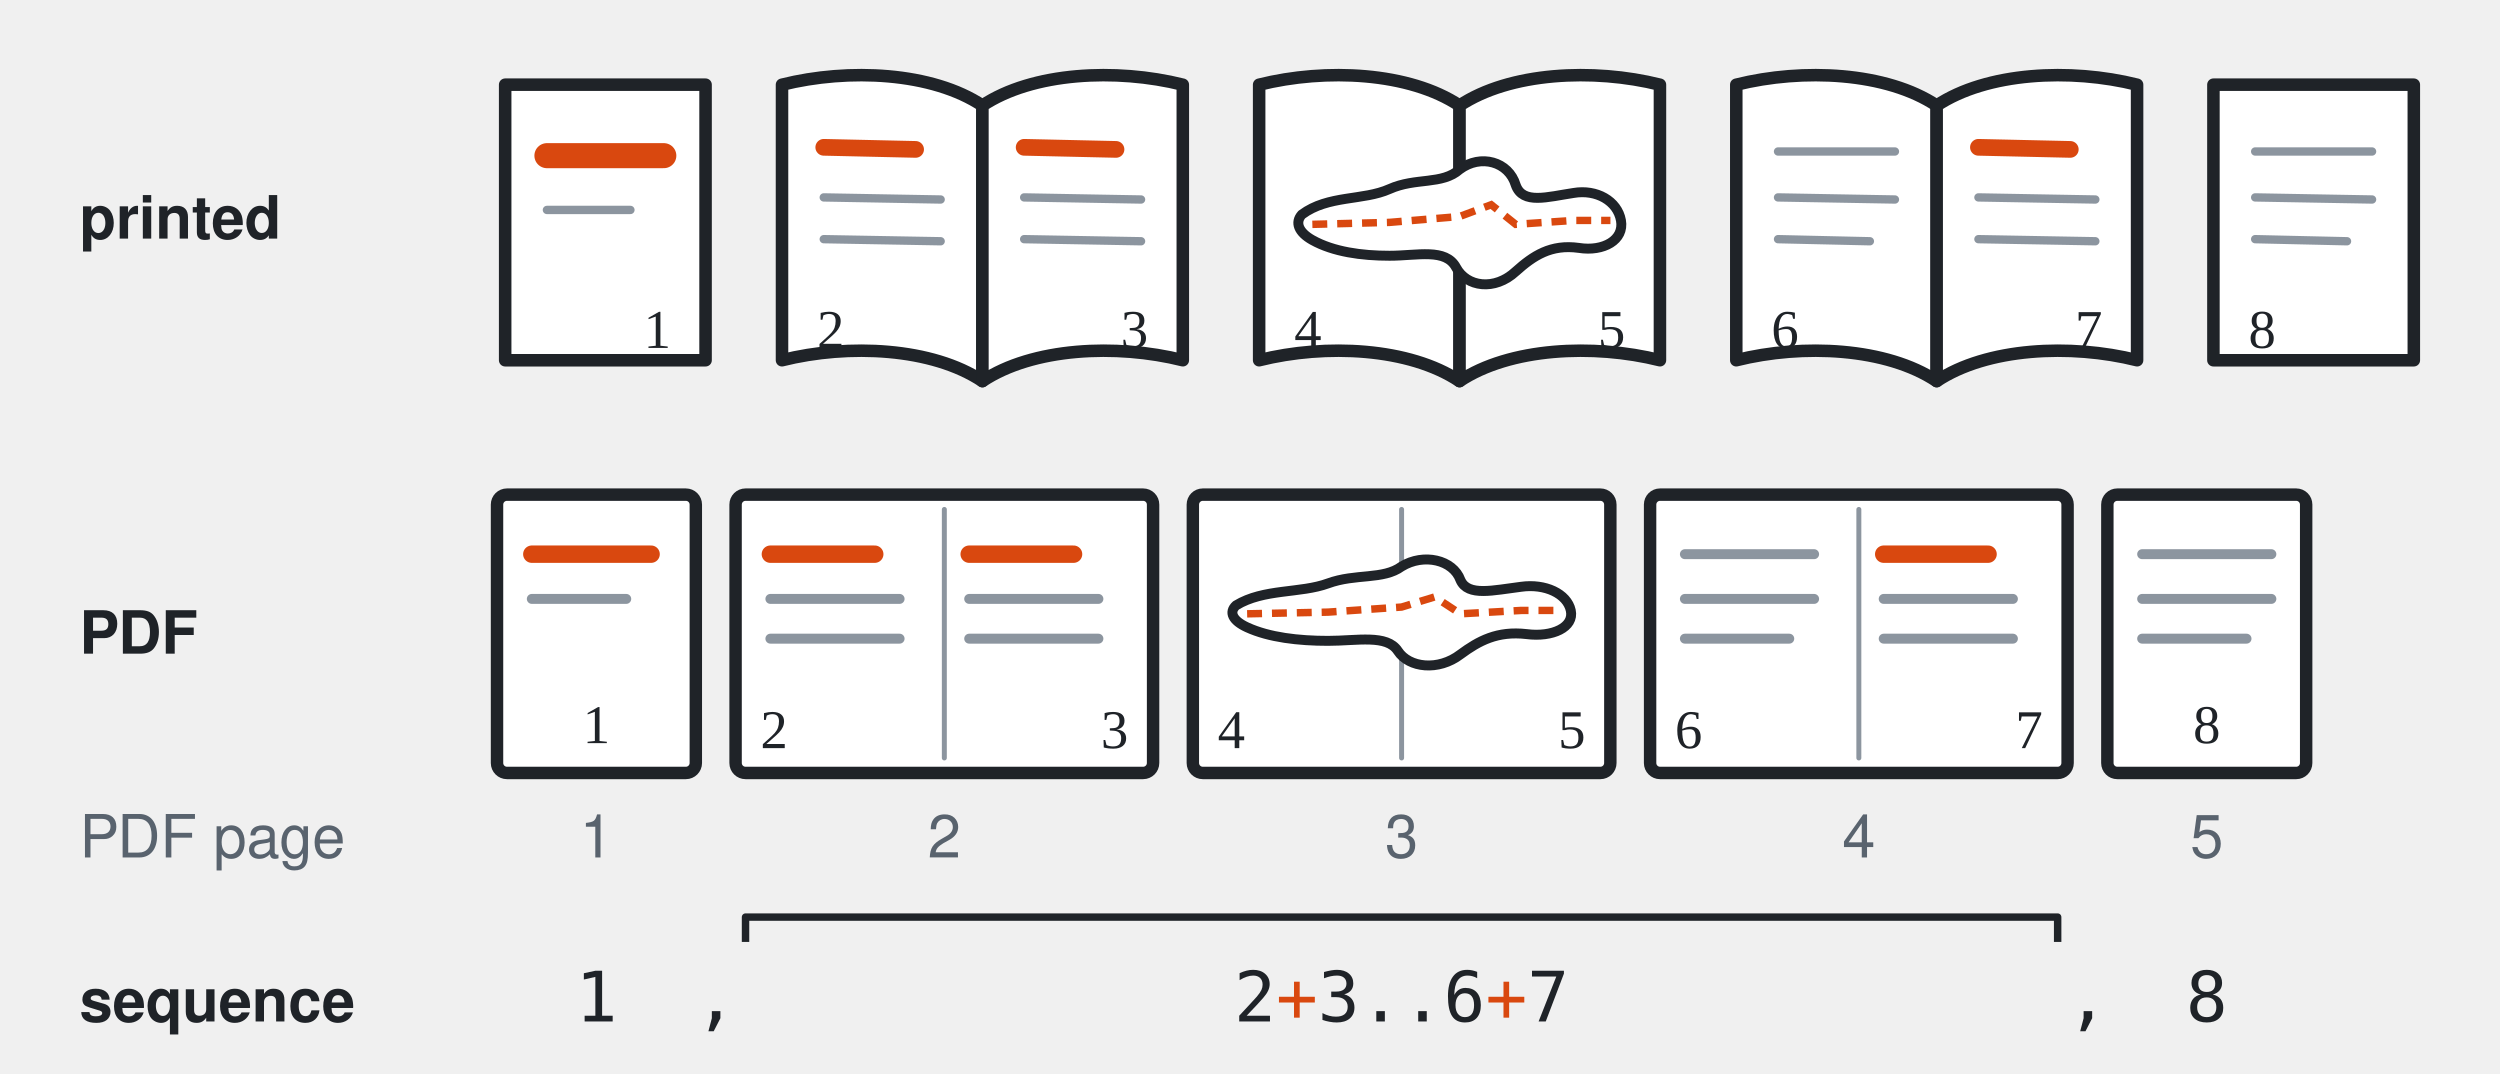
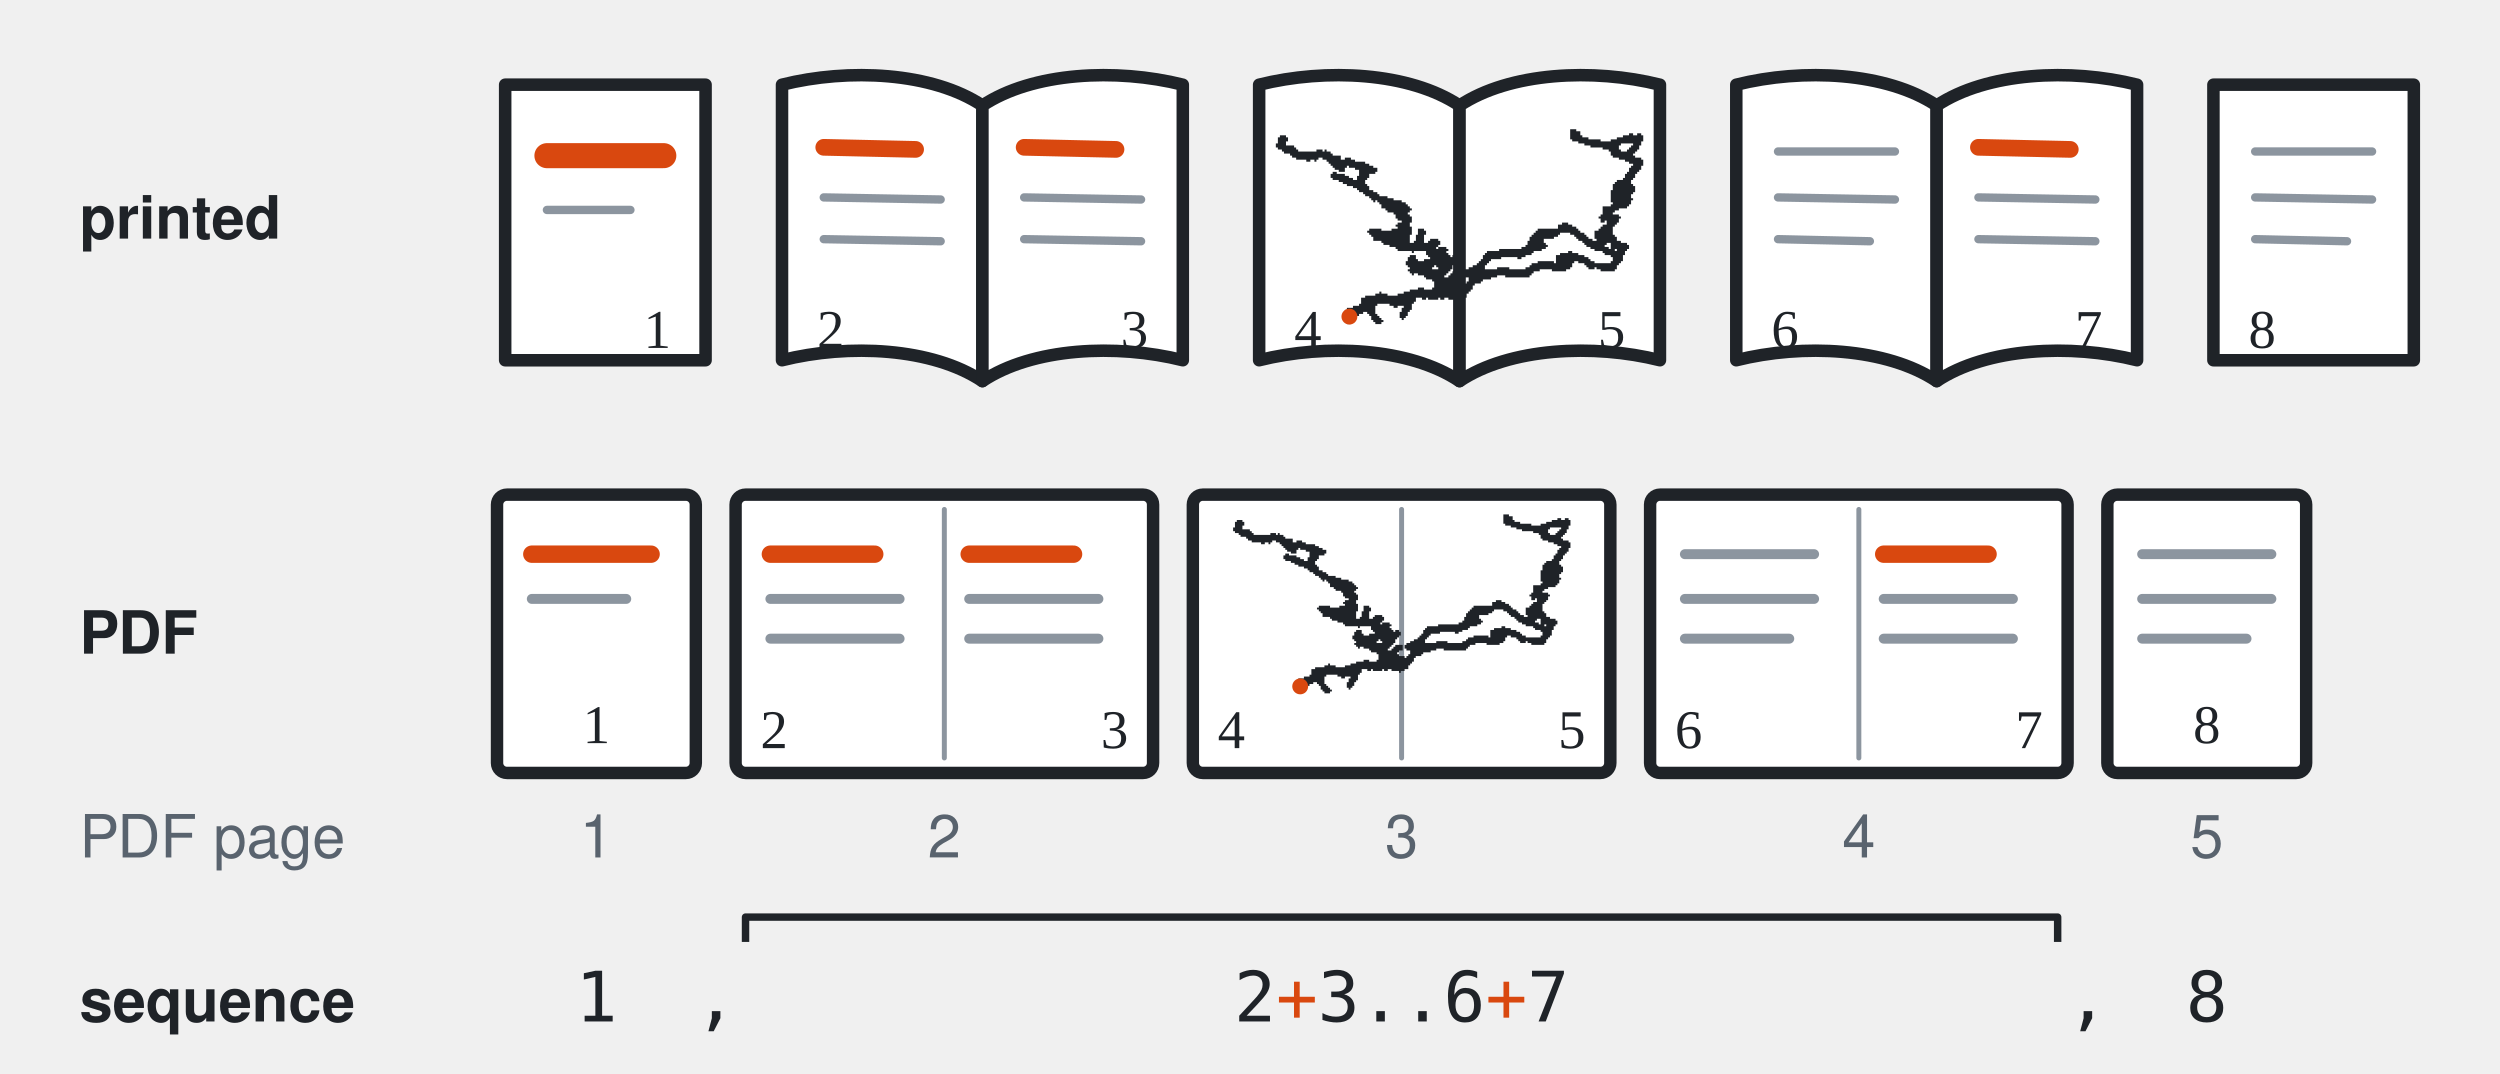
<svg xmlns="http://www.w3.org/2000/svg" viewBox="0 0 503 216" width="503" height="216">
  <style>
    .ink { fill: #1f2328 } .muted { fill: #59636e } .line { stroke: #1f2328 }
    @media (prefers-color-scheme: dark) {
      .ink { fill: #e6edf3 } .muted { fill: #9198a1 } .line { stroke: #e6edf3 }
    }
    .print { fill: #1f2328; font-family: Georgia, "Times New Roman", serif; font-size: 11px }
    .faded { fill: #8c959f }
    .code { font-family: ui-monospace, SFMono-Regular, Menlo, Consolas, monospace; font-size: 14px }
    .sans { font-family: system-ui, -apple-system, "Segoe UI", Helvetica, Arial, sans-serif; font-size: 12px }
    .join { fill: #d9480f }
  </style>
  <g transform="translate(88.2,-9.0) scale(0.42)">
    <rect x="32" y="62" width="96" height="132" fill="#ffffff" stroke="#1f2328" stroke-width="6" stroke-linejoin="round" />
    <line x1="52.0" y1="96.0" x2="108.0" y2="96.0" stroke="#d9480f" stroke-width="12" stroke-linecap="round" />
    <line x1="52.0" y1="122.0" x2="92.0" y2="122.0" stroke="#8c959f" stroke-width="4" stroke-linecap="round" />
  </g>
  <text class="print" x="135.0" y="70.0" text-anchor="end">1</text>
  <g transform="translate(143.9,-9.0) scale(0.42)">
    <path d="M128 72 C104 56 64 54 32 62 V194 C64 186 104 188 128 204 Z" fill="#ffffff" stroke="#1f2328" stroke-width="6" stroke-linejoin="round" />
    <path d="M128 72 C152 56 192 54 224 62 V194 C192 186 152 188 128 204 Z" fill="#ffffff" stroke="#1f2328" stroke-width="6" stroke-linejoin="round" />
    <line x1="52.0" y1="92.0" x2="96.0" y2="93.0" stroke="#d9480f" stroke-width="8" stroke-linecap="round" />
    <line x1="52.0" y1="116.0" x2="108.0" y2="117.0" stroke="#8c959f" stroke-width="4" stroke-linecap="round" />
    <line x1="52.0" y1="136.0" x2="108.0" y2="137.0" stroke="#8c959f" stroke-width="4" stroke-linecap="round" />
    <line x1="148.0" y1="92.0" x2="192.0" y2="93.0" stroke="#d9480f" stroke-width="8" stroke-linecap="round" />
    <line x1="148.0" y1="116.0" x2="204.0" y2="117.0" stroke="#8c959f" stroke-width="4" stroke-linecap="round" />
    <line x1="148.0" y1="136.0" x2="204.0" y2="137.0" stroke="#8c959f" stroke-width="4" stroke-linecap="round" />
  </g>
  <text class="print" x="164.4" y="70.0">2</text>
  <text class="print" x="231.0" y="70.0" text-anchor="end">3</text>
  <g transform="translate(239.9,-9.0) scale(0.42)">
    <path d="M128 72 C104 56 64 54 32 62 V194 C64 186 104 188 128 204 Z" fill="#ffffff" stroke="#1f2328" stroke-width="6" stroke-linejoin="round" />
    <path d="M128 72 C152 56 192 54 224 62 V194 C192 186 152 188 128 204 Z" fill="#ffffff" stroke="#1f2328" stroke-width="6" stroke-linejoin="round" />
  </g>
-   <g transform="translate(258.4,25.4) scale(0.3528,0.3948)">
-     <path d="M10 45 C25 35 45 38 60 32 C75 26 90 30 100 22 C112 14 128 18 132 30 C136 40 150 36 165 34 C178 32 190 38 192 48 C194 58 182 64 168 62 C152 60 142 66 132 74 C120 84 104 82 98 72 C92 62 76 66 60 66 C44 66 28 64 16 58 C8 54 6 49 10 45 Z" fill="#ffffff" stroke="#1f2328" stroke-width="2" stroke-linejoin="round" vector-effect="non-scaling-stroke" />
-     <path d="M16 50 L60 49 L100 46 L118 40 L132 50 L165 48 L186 48" fill="none" stroke="#d9480f" stroke-width="1.5" stroke-dasharray="3 2" vector-effect="non-scaling-stroke" />
-   </g>
+   <path transform="translate(256.7,26.0) scale(0.4084)" fill="#1f2328" d="M145 0h3v1h-3zM145 1h5v1h-5zM145 2h5v1h-5zM174 2h2v1h-2zM178 2h2v1h-2zM2 3h3v1h-3zM145 3h6v1h-6zM171 3h10v1h-10zM1 4h5v1h-5zM145 4h9v1h-9zM168 4h13v1h-13zM1 5h5v1h-5zM146 5h14v1h-14zM165 5h16v1h-16zM1 6h4v1h-4zM149 6h31v1h-31zM0 7h5v1h-5zM152 7h18v1h-18zM176 7h4v1h-4zM0 8h9v1h-9zM155 8h14v1h-14zM175 8h4v1h-4zM1 9h9v1h-9zM161 9h8v1h-8zM174 9h5v1h-5zM3 10h8v1h-8zM20 10h3v1h-3zM24 10h1v1h-1zM164 10h6v1h-6zM173 10h5v1h-5zM4 11h23v1h-23zM165 11h12v1h-12zM7 12h21v1h-21zM165 12h11v1h-11zM8 13h24v1h-24zM166 13h11v1h-11zM10 14h11v1h-11zM23 14h9v1h-9zM34 14h3v1h-3zM169 14h11v1h-11zM15 15h2v1h-2zM19 15h1v1h-1zM25 15h14v1h-14zM172 15h9v1h-9zM26 16h18v1h-18zM174 16h7v1h-7zM27 17h19v1h-19zM176 17h5v1h-5zM28 18h7v1h-7zM36 18h12v1h-12zM175 18h5v1h-5zM29 19h5v1h-5zM39 19h11v1h-11zM174 19h6v1h-6zM31 20h3v1h-3zM41 20h9v1h-9zM174 20h5v1h-5zM28 21h2v1h-2zM41 21h8v1h-8zM173 21h5v1h-5zM27 22h7v1h-7zM41 22h5v1h-5zM172 22h5v1h-5zM27 23h9v1h-9zM40 23h6v1h-6zM172 23h5v1h-5zM28 24h10v1h-10zM40 24h5v1h-5zM171 24h5v1h-5zM31 25h13v1h-13zM168 25h7v1h-7zM33 26h11v1h-11zM167 26h8v1h-8zM35 27h10v1h-10zM166 27h10v1h-10zM38 28h8v1h-8zM166 28h11v1h-11zM40 29h6v1h-6zM166 29h11v1h-11zM41 30h7v1h-7zM165 30h12v1h-12zM43 31h7v1h-7zM165 31h11v1h-11zM44 32h7v1h-7zM165 32h10v1h-10zM46 33h9v1h-9zM165 33h10v1h-10zM47 34h11v1h-11zM165 34h11v1h-11zM48 35h1v1h-1zM50 35h12v1h-12zM165 35h10v1h-10zM51 36h13v1h-13zM166 36h9v1h-9zM52 37h13v1h-13zM165 37h9v1h-9zM52 38h14v1h-14zM161 38h12v1h-12zM54 39h13v1h-13zM161 39h8v1h-8zM55 40h11v1h-11zM161 40h6v1h-6zM58 41h7v1h-7zM161 41h5v1h-5zM59 42h7v1h-7zM160 42h9v1h-9zM59 43h8v1h-8zM159 43h11v1h-11zM60 44h7v1h-7zM160 44h9v1h-9zM62 45h5v1h-5zM160 45h2v1h-2zM163 45h6v1h-6zM60 46h6v1h-6zM141 46h3v1h-3zM163 46h5v1h-5zM59 47h7v1h-7zM139 47h7v1h-7zM161 47h6v1h-6zM60 48h7v1h-7zM139 48h9v1h-9zM160 48h6v1h-6zM46 49h6v1h-6zM57 49h10v1h-10zM70 49h3v1h-3zM129 49h20v1h-20zM159 49h7v1h-7zM45 50h22v1h-22zM70 50h4v1h-4zM128 50h22v1h-22zM157 50h9v1h-9zM46 51h21v1h-21zM70 51h4v1h-4zM127 51h13v1h-13zM145 51h7v1h-7zM157 51h9v1h-9zM47 52h19v1h-19zM69 52h4v1h-4zM126 52h13v1h-13zM147 52h6v1h-6zM157 52h10v1h-10zM48 53h18v1h-18zM69 53h4v1h-4zM125 53h12v1h-12zM148 53h6v1h-6zM157 53h11v1h-11zM48 54h18v1h-18zM69 54h4v1h-4zM76 54h4v1h-4zM125 54h7v1h-7zM149 54h7v1h-7zM158 54h10v1h-10zM52 55h14v1h-14zM68 55h5v1h-5zM75 55h6v1h-6zM124 55h8v1h-8zM151 55h19v1h-19zM53 56h28v1h-28zM124 56h9v1h-9zM152 56h11v1h-11zM165 56h8v1h-8zM56 57h24v1h-24zM123 57h11v1h-11zM153 57h9v1h-9zM165 57h9v1h-9zM59 58h20v1h-20zM80 58h4v1h-4zM121 58h12v1h-12zM155 58h9v1h-9zM165 58h9v1h-9zM60 59h25v1h-25zM110 59h21v1h-21zM157 59h10v1h-10zM168 59h5v1h-5zM67 60h1v1h-1zM74 60h10v1h-10zM104 60h23v1h-23zM144 60h2v1h-2zM161 60h11v1h-11zM74 61h11v1h-11zM103 61h23v1h-23zM140 61h9v1h-9zM162 61h10v1h-10zM66 62h3v1h-3zM75 62h11v1h-11zM87 62h2v1h-2zM102 62h21v1h-21zM138 62h14v1h-14zM165 62h6v1h-6zM65 63h4v1h-4zM76 63h14v1h-14zM102 63h9v1h-9zM119 63h2v1h-2zM138 63h16v1h-16zM166 63h5v1h-5zM65 64h5v1h-5zM73 64h17v1h-17zM101 64h5v1h-5zM138 64h17v1h-17zM166 64h5v1h-5zM64 65h25v1h-25zM100 65h5v1h-5zM129 65h8v1h-8zM138 65h9v1h-9zM149 65h8v1h-8zM165 65h5v1h-5zM64 66h24v1h-24zM99 66h5v1h-5zM126 66h20v1h-20zM152 66h17v1h-17zM65 67h13v1h-13zM79 67h8v1h-8zM97 67h6v1h-6zM125 67h21v1h-21zM153 67h15v1h-15zM66 68h11v1h-11zM80 68h7v1h-7zM95 68h8v1h-8zM109 68h6v1h-6zM123 68h22v1h-22zM154 68h3v1h-3zM158 68h10v1h-10zM65 69h21v1h-21zM93 69h37v1h-37zM136 69h7v1h-7zM160 69h7v1h-7zM66 70h19v1h-19zM87 70h4v1h-4zM92 70h35v1h-35zM67 71h1v1h-1zM70 71h14v1h-14zM86 71h5v1h-5zM92 71h34v1h-34zM73 72h10v1h-10zM85 72h6v1h-6zM93 72h16v1h-16zM113 72h12v1h-12zM74 73h15v1h-15zM95 73h11v1h-11zM77 74h11v1h-11zM95 74h7v1h-7zM78 75h11v1h-11zM94 75h7v1h-7zM78 76h14v1h-14zM93 76h5v1h-5zM78 77h19v1h-19zM70 78h3v1h-3zM77 78h20v1h-20zM66 79h30v1h-30zM51 80h1v1h-1zM63 80h32v1h-32zM49 81h6v1h-6zM60 81h34v1h-34zM44 82h50v1h-50zM42 83h27v1h-27zM72 83h2v1h-2zM75 83h5v1h-5zM81 83h2v1h-2zM85 83h7v1h-7zM42 84h27v1h-27zM89 84h1v1h-1zM42 85h26v1h-26zM41 86h9v1h-9zM56 86h11v1h-11zM38 87h11v1h-11zM58 87h2v1h-2zM63 87h4v1h-4zM35 88h14v1h-14zM62 88h5v1h-5zM34 89h15v1h-15zM62 89h4v1h-4zM34 90h9v1h-9zM45 90h4v1h-4zM61 90h4v1h-4zM33 91h8v1h-8zM46 91h4v1h-4zM61 91h4v1h-4zM33 92h6v1h-6zM47 92h4v1h-4zM61 92h3v1h-3zM34 93h5v1h-5zM47 93h5v1h-5zM62 93h1v1h-1zM34 94h5v1h-5zM48 94h5v1h-5zM35 95h2v1h-2zM49 95h3v1h-3z" />
+   <circle cx="271.5" cy="63.7" r="1.6" fill="#d9480f" />
  <text class="print" x="260.4" y="70.0">4</text>
  <text class="print" x="327.0" y="70.0" text-anchor="end">5</text>
  <g transform="translate(335.9,-9.0) scale(0.42)">
    <path d="M128 72 C104 56 64 54 32 62 V194 C64 186 104 188 128 204 Z" fill="#ffffff" stroke="#1f2328" stroke-width="6" stroke-linejoin="round" />
    <path d="M128 72 C152 56 192 54 224 62 V194 C192 186 152 188 128 204 Z" fill="#ffffff" stroke="#1f2328" stroke-width="6" stroke-linejoin="round" />
    <line x1="52.0" y1="94.0" x2="108.0" y2="94.0" stroke="#8c959f" stroke-width="4" stroke-linecap="round" />
    <line x1="52.0" y1="116.0" x2="108.0" y2="117.0" stroke="#8c959f" stroke-width="4" stroke-linecap="round" />
    <line x1="52.0" y1="136.0" x2="96.0" y2="137.0" stroke="#8c959f" stroke-width="4" stroke-linecap="round" />
    <line x1="148.0" y1="92.0" x2="192.0" y2="93.0" stroke="#d9480f" stroke-width="8" stroke-linecap="round" />
    <line x1="148.0" y1="116.0" x2="204.0" y2="117.0" stroke="#8c959f" stroke-width="4" stroke-linecap="round" />
    <line x1="148.0" y1="136.0" x2="204.0" y2="137.0" stroke="#8c959f" stroke-width="4" stroke-linecap="round" />
  </g>
  <text class="print" x="356.4" y="70.0">6</text>
  <text class="print" x="423.0" y="70.0" text-anchor="end">7</text>
  <g transform="translate(431.9,-9.0) scale(0.42)">
    <rect x="32" y="62" width="96" height="132" fill="#ffffff" stroke="#1f2328" stroke-width="6" stroke-linejoin="round" />
    <line x1="52.0" y1="94.0" x2="108.0" y2="94.0" stroke="#8c959f" stroke-width="4" stroke-linecap="round" />
    <line x1="52.0" y1="116.0" x2="108.0" y2="117.0" stroke="#8c959f" stroke-width="4" stroke-linecap="round" />
    <line x1="52.0" y1="136.0" x2="96.0" y2="137.0" stroke="#8c959f" stroke-width="4" stroke-linecap="round" />
  </g>
  <text class="print" x="452.4" y="70.0">8</text>
  <text class="sans ink" x="16" y="48.0" font-weight="600">printed</text>
  <rect x="100" y="99.52" width="40" height="56" rx="2" fill="#ffffff" stroke="#1f2328" stroke-width="2.5" />
  <line x1="107.0" y1="111.5" x2="131.0" y2="111.5" stroke="#d9480f" stroke-width="3.5" stroke-linecap="round" />
  <line x1="107.0" y1="120.5" x2="126.0" y2="120.5" stroke="#8c959f" stroke-width="2" stroke-linecap="round" />
  <text class="print" x="120.0" y="149.52" text-anchor="middle">1</text>
  <rect x="148" y="99.52" width="84" height="56" rx="2" fill="#ffffff" stroke="#1f2328" stroke-width="2.5" />
  <line x1="190.0" y1="102.5" x2="190.0" y2="152.5" stroke="#8c959f" stroke-width="1" stroke-linecap="round" />
  <line x1="155.0" y1="111.5" x2="176.0" y2="111.5" stroke="#d9480f" stroke-width="3.5" stroke-linecap="round" />
  <line x1="155.0" y1="120.5" x2="181.0" y2="120.5" stroke="#8c959f" stroke-width="2" stroke-linecap="round" />
  <line x1="155.0" y1="128.5" x2="181.0" y2="128.5" stroke="#8c959f" stroke-width="2" stroke-linecap="round" />
  <line x1="195.0" y1="111.5" x2="216.0" y2="111.5" stroke="#d9480f" stroke-width="3.5" stroke-linecap="round" />
  <line x1="195.0" y1="120.5" x2="221.0" y2="120.5" stroke="#8c959f" stroke-width="2" stroke-linecap="round" />
  <line x1="195.0" y1="128.5" x2="221.0" y2="128.5" stroke="#8c959f" stroke-width="2" stroke-linecap="round" />
  <text class="print" x="153" y="150.52">2</text>
  <text class="print" x="227" y="150.52" text-anchor="end">3</text>
  <rect x="240" y="99.52" width="84" height="56" rx="2" fill="#ffffff" stroke="#1f2328" stroke-width="2.5" />
  <line x1="282.0" y1="102.5" x2="282.0" y2="152.5" stroke="#8c959f" stroke-width="1" stroke-linecap="round" />
-   <g transform="translate(245.0,106.5) scale(0.37,0.34)">
-     <path d="M10 45 C25 35 45 38 60 32 C75 26 90 30 100 22 C112 14 128 18 132 30 C136 40 150 36 165 34 C178 32 190 38 192 48 C194 58 182 64 168 62 C152 60 142 66 132 74 C120 84 104 82 98 72 C92 62 76 66 60 66 C44 66 28 64 16 58 C8 54 6 49 10 45 Z" fill="#ffffff" stroke="#1f2328" stroke-width="2" stroke-linejoin="round" vector-effect="non-scaling-stroke" />
-     <path d="M16 50 L60 49 L100 46 L118 40 L132 50 L165 48 L186 48" fill="none" stroke="#d9480f" stroke-width="1.5" stroke-dasharray="3 2" vector-effect="non-scaling-stroke" />
-   </g>
+   <path transform="translate(248.1,103.5) scale(0.375)" fill="#1f2328" d="M145 0h3v1h-3zM145 1h5v1h-5zM145 2h5v1h-5zM174 2h2v1h-2zM178 2h2v1h-2zM2 3h3v1h-3zM145 3h6v1h-6zM171 3h10v1h-10zM1 4h5v1h-5zM145 4h9v1h-9zM168 4h13v1h-13zM1 5h5v1h-5zM146 5h14v1h-14zM165 5h16v1h-16zM1 6h4v1h-4zM149 6h31v1h-31zM0 7h5v1h-5zM152 7h18v1h-18zM176 7h4v1h-4zM0 8h9v1h-9zM155 8h14v1h-14zM175 8h4v1h-4zM1 9h9v1h-9zM161 9h8v1h-8zM174 9h5v1h-5zM3 10h8v1h-8zM20 10h3v1h-3zM24 10h1v1h-1zM164 10h6v1h-6zM173 10h5v1h-5zM4 11h23v1h-23zM165 11h12v1h-12zM7 12h21v1h-21zM165 12h11v1h-11zM8 13h24v1h-24zM166 13h11v1h-11zM10 14h11v1h-11zM23 14h9v1h-9zM34 14h3v1h-3zM169 14h11v1h-11zM15 15h2v1h-2zM19 15h1v1h-1zM25 15h14v1h-14zM172 15h9v1h-9zM26 16h18v1h-18zM174 16h7v1h-7zM27 17h19v1h-19zM176 17h5v1h-5zM28 18h7v1h-7zM36 18h12v1h-12zM175 18h5v1h-5zM29 19h5v1h-5zM39 19h11v1h-11zM174 19h6v1h-6zM31 20h3v1h-3zM41 20h9v1h-9zM174 20h5v1h-5zM28 21h2v1h-2zM41 21h8v1h-8zM173 21h5v1h-5zM27 22h7v1h-7zM41 22h5v1h-5zM172 22h5v1h-5zM27 23h9v1h-9zM40 23h6v1h-6zM172 23h5v1h-5zM28 24h10v1h-10zM40 24h5v1h-5zM171 24h5v1h-5zM31 25h13v1h-13zM168 25h7v1h-7zM33 26h11v1h-11zM167 26h8v1h-8zM35 27h10v1h-10zM166 27h10v1h-10zM38 28h8v1h-8zM166 28h11v1h-11zM40 29h6v1h-6zM166 29h11v1h-11zM41 30h7v1h-7zM165 30h12v1h-12zM43 31h7v1h-7zM165 31h11v1h-11zM44 32h7v1h-7zM165 32h10v1h-10zM46 33h9v1h-9zM165 33h10v1h-10zM47 34h11v1h-11zM165 34h11v1h-11zM48 35h1v1h-1zM50 35h12v1h-12zM165 35h10v1h-10zM51 36h13v1h-13zM166 36h9v1h-9zM52 37h13v1h-13zM165 37h9v1h-9zM52 38h14v1h-14zM161 38h12v1h-12zM54 39h13v1h-13zM161 39h8v1h-8zM55 40h11v1h-11zM161 40h6v1h-6zM58 41h7v1h-7zM161 41h5v1h-5zM59 42h7v1h-7zM160 42h9v1h-9zM59 43h8v1h-8zM159 43h11v1h-11zM60 44h7v1h-7zM160 44h9v1h-9zM62 45h5v1h-5zM160 45h2v1h-2zM163 45h6v1h-6zM60 46h6v1h-6zM141 46h3v1h-3zM163 46h5v1h-5zM59 47h7v1h-7zM139 47h7v1h-7zM161 47h6v1h-6zM60 48h7v1h-7zM139 48h9v1h-9zM160 48h6v1h-6zM46 49h6v1h-6zM57 49h10v1h-10zM70 49h3v1h-3zM129 49h20v1h-20zM159 49h7v1h-7zM45 50h22v1h-22zM70 50h4v1h-4zM128 50h22v1h-22zM157 50h9v1h-9zM46 51h21v1h-21zM70 51h4v1h-4zM127 51h13v1h-13zM145 51h7v1h-7zM157 51h9v1h-9zM47 52h19v1h-19zM69 52h4v1h-4zM126 52h13v1h-13zM147 52h6v1h-6zM157 52h10v1h-10zM48 53h18v1h-18zM69 53h4v1h-4zM125 53h12v1h-12zM148 53h6v1h-6zM157 53h11v1h-11zM48 54h18v1h-18zM69 54h4v1h-4zM76 54h4v1h-4zM125 54h7v1h-7zM149 54h7v1h-7zM158 54h10v1h-10zM52 55h14v1h-14zM68 55h5v1h-5zM75 55h6v1h-6zM124 55h8v1h-8zM151 55h19v1h-19zM53 56h28v1h-28zM124 56h9v1h-9zM152 56h11v1h-11zM165 56h8v1h-8zM56 57h24v1h-24zM123 57h11v1h-11zM153 57h9v1h-9zM165 57h9v1h-9zM59 58h20v1h-20zM80 58h4v1h-4zM121 58h12v1h-12zM155 58h9v1h-9zM165 58h9v1h-9zM60 59h25v1h-25zM110 59h21v1h-21zM157 59h10v1h-10zM168 59h5v1h-5zM67 60h1v1h-1zM74 60h10v1h-10zM104 60h23v1h-23zM144 60h2v1h-2zM161 60h11v1h-11zM74 61h11v1h-11zM103 61h23v1h-23zM140 61h9v1h-9zM162 61h10v1h-10zM66 62h3v1h-3zM75 62h11v1h-11zM87 62h2v1h-2zM102 62h21v1h-21zM138 62h14v1h-14zM165 62h6v1h-6zM65 63h4v1h-4zM76 63h14v1h-14zM102 63h9v1h-9zM119 63h2v1h-2zM138 63h16v1h-16zM166 63h5v1h-5zM65 64h5v1h-5zM73 64h17v1h-17zM101 64h5v1h-5zM138 64h17v1h-17zM166 64h5v1h-5zM64 65h25v1h-25zM100 65h5v1h-5zM129 65h8v1h-8zM138 65h9v1h-9zM149 65h8v1h-8zM165 65h5v1h-5zM64 66h24v1h-24zM99 66h5v1h-5zM126 66h20v1h-20zM152 66h17v1h-17zM65 67h13v1h-13zM79 67h8v1h-8zM97 67h6v1h-6zM125 67h21v1h-21zM153 67h15v1h-15zM66 68h11v1h-11zM80 68h7v1h-7zM95 68h8v1h-8zM109 68h6v1h-6zM123 68h22v1h-22zM154 68h3v1h-3zM158 68h10v1h-10zM65 69h21v1h-21zM93 69h37v1h-37zM136 69h7v1h-7zM160 69h7v1h-7zM66 70h19v1h-19zM87 70h4v1h-4zM92 70h35v1h-35zM67 71h1v1h-1zM70 71h14v1h-14zM86 71h5v1h-5zM92 71h34v1h-34zM73 72h10v1h-10zM85 72h6v1h-6zM93 72h16v1h-16zM113 72h12v1h-12zM74 73h15v1h-15zM95 73h11v1h-11zM77 74h11v1h-11zM95 74h7v1h-7zM78 75h11v1h-11zM94 75h7v1h-7zM78 76h14v1h-14zM93 76h5v1h-5zM78 77h19v1h-19zM70 78h3v1h-3zM77 78h20v1h-20zM66 79h30v1h-30zM51 80h1v1h-1zM63 80h32v1h-32zM49 81h6v1h-6zM60 81h34v1h-34zM44 82h50v1h-50zM42 83h27v1h-27zM72 83h2v1h-2zM75 83h5v1h-5zM81 83h2v1h-2zM85 83h7v1h-7zM42 84h27v1h-27zM89 84h1v1h-1zM42 85h26v1h-26zM41 86h9v1h-9zM56 86h11v1h-11zM38 87h11v1h-11zM58 87h2v1h-2zM63 87h4v1h-4zM35 88h14v1h-14zM62 88h5v1h-5zM34 89h15v1h-15zM62 89h4v1h-4zM34 90h9v1h-9zM45 90h4v1h-4zM61 90h4v1h-4zM33 91h8v1h-8zM46 91h4v1h-4zM61 91h4v1h-4zM33 92h6v1h-6zM47 92h4v1h-4zM61 92h3v1h-3zM34 93h5v1h-5zM47 93h5v1h-5zM62 93h1v1h-1zM34 94h5v1h-5zM48 94h5v1h-5zM35 95h2v1h-2zM49 95h3v1h-3z" />
+   <circle cx="261.6" cy="138.1" r="1.6" fill="#d9480f" />
  <text class="print" x="245" y="150.52">4</text>
  <text class="print" x="319" y="150.52" text-anchor="end">5</text>
  <rect x="332" y="99.52" width="84" height="56" rx="2" fill="#ffffff" stroke="#1f2328" stroke-width="2.5" />
  <line x1="374.0" y1="102.5" x2="374.0" y2="152.5" stroke="#8c959f" stroke-width="1" stroke-linecap="round" />
  <line x1="339.0" y1="111.5" x2="365.0" y2="111.5" stroke="#8c959f" stroke-width="2" stroke-linecap="round" />
  <line x1="339.0" y1="120.5" x2="365.0" y2="120.5" stroke="#8c959f" stroke-width="2" stroke-linecap="round" />
  <line x1="339.0" y1="128.5" x2="360.0" y2="128.5" stroke="#8c959f" stroke-width="2" stroke-linecap="round" />
  <line x1="379.0" y1="111.5" x2="400.0" y2="111.5" stroke="#d9480f" stroke-width="3.5" stroke-linecap="round" />
  <line x1="379.0" y1="120.5" x2="405.0" y2="120.5" stroke="#8c959f" stroke-width="2" stroke-linecap="round" />
  <line x1="379.0" y1="128.5" x2="405.0" y2="128.5" stroke="#8c959f" stroke-width="2" stroke-linecap="round" />
  <text class="print" x="337" y="150.52">6</text>
  <text class="print" x="411" y="150.52" text-anchor="end">7</text>
  <rect x="424" y="99.52" width="40" height="56" rx="2" fill="#ffffff" stroke="#1f2328" stroke-width="2.5" />
  <line x1="431.0" y1="111.5" x2="457.0" y2="111.5" stroke="#8c959f" stroke-width="2" stroke-linecap="round" />
  <line x1="431.0" y1="120.5" x2="457.0" y2="120.5" stroke="#8c959f" stroke-width="2" stroke-linecap="round" />
  <line x1="431.0" y1="128.5" x2="452.0" y2="128.5" stroke="#8c959f" stroke-width="2" stroke-linecap="round" />
  <text class="print" x="444.0" y="149.52" text-anchor="middle">8</text>
  <text class="sans ink" x="16" y="131.52" font-weight="600">PDF</text>
  <text class="sans muted" x="16" y="172.52">PDF page</text>
  <text class="sans muted" x="120.0" y="172.52" text-anchor="middle">1</text>
  <text class="sans muted" x="190.0" y="172.52" text-anchor="middle">2</text>
  <text class="sans muted" x="282.0" y="172.52" text-anchor="middle">3</text>
  <text class="sans muted" x="374.0" y="172.52" text-anchor="middle">4</text>
  <text class="sans muted" x="444.0" y="172.52" text-anchor="middle">5</text>
  <text class="sans ink" x="16" y="205.52" font-weight="600">sequence</text>
  <text class="code ink" x="120.0" y="205.52" text-anchor="middle">1</text>
  <text class="code ink" x="144.0" y="205.52" text-anchor="middle">,</text>
  <path class="line" d="M150 189.52 V184.52 H414 V189.52" fill="none" stroke-width="1.5" stroke-linejoin="round" />
  <text class="code ink" x="282.0" y="205.52" text-anchor="middle">2<tspan class="join">+</tspan>3..6<tspan class="join">+</tspan>7</text>
  <text class="code ink" x="420.0" y="205.52" text-anchor="middle">,</text>
  <text class="code ink" x="444.0" y="205.52" text-anchor="middle">8</text>
</svg>
